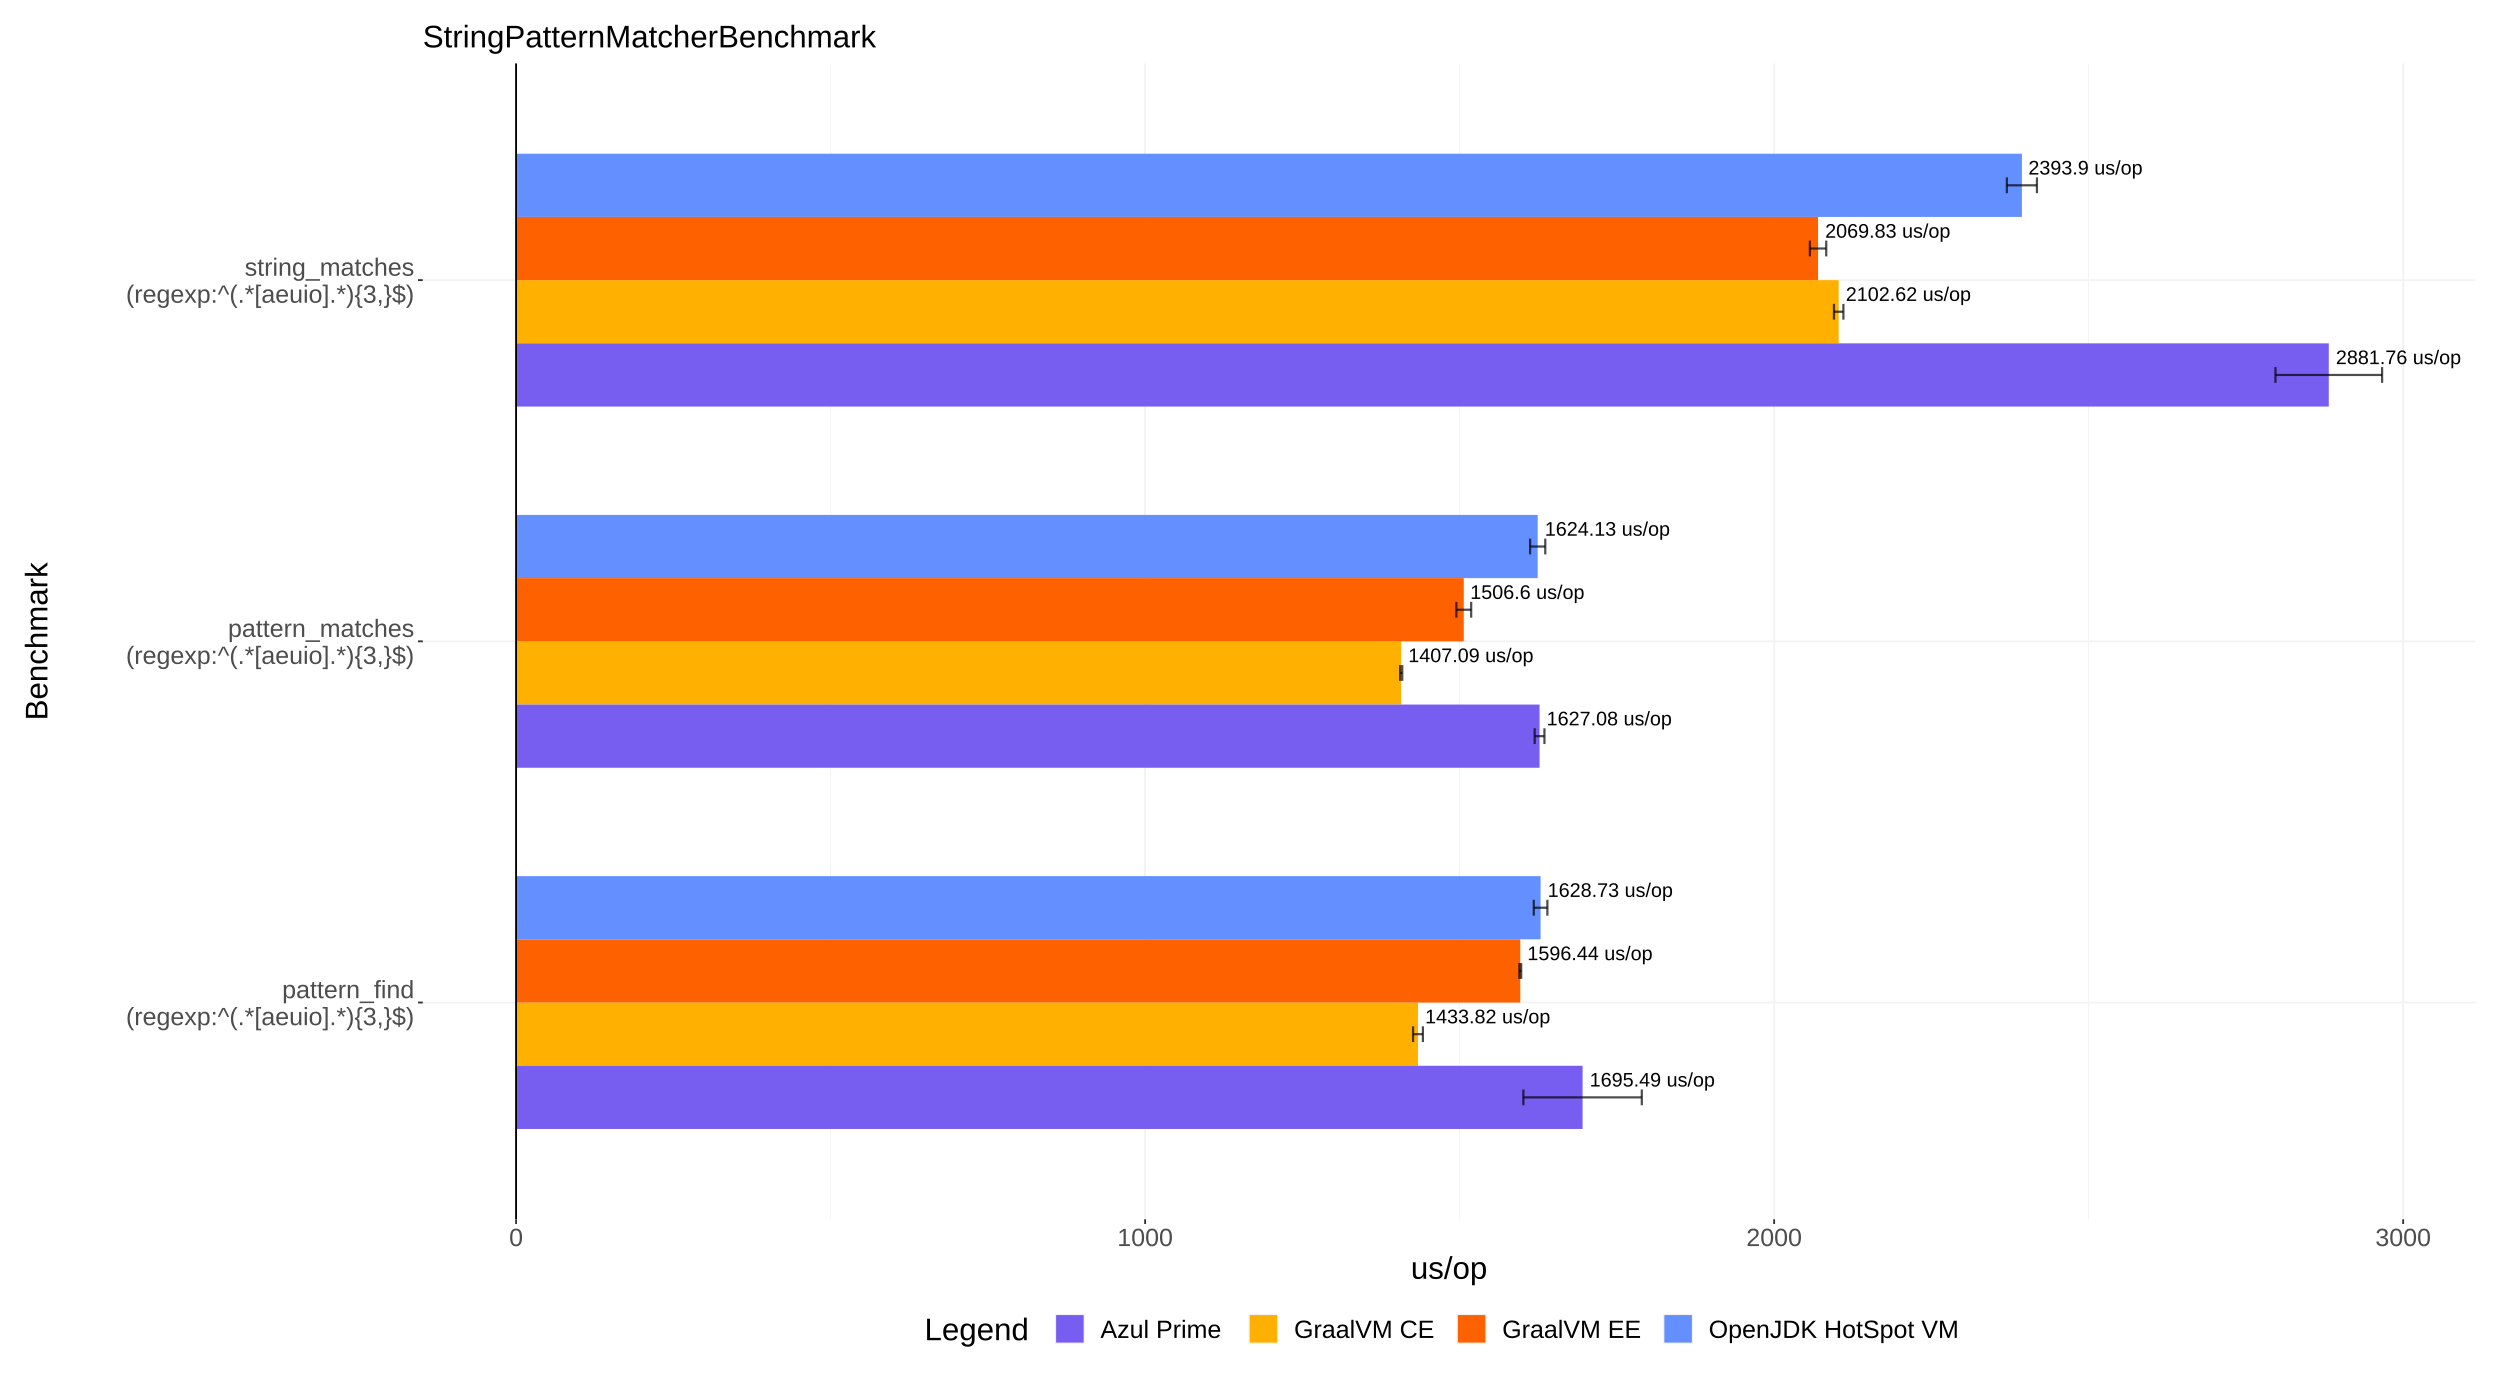
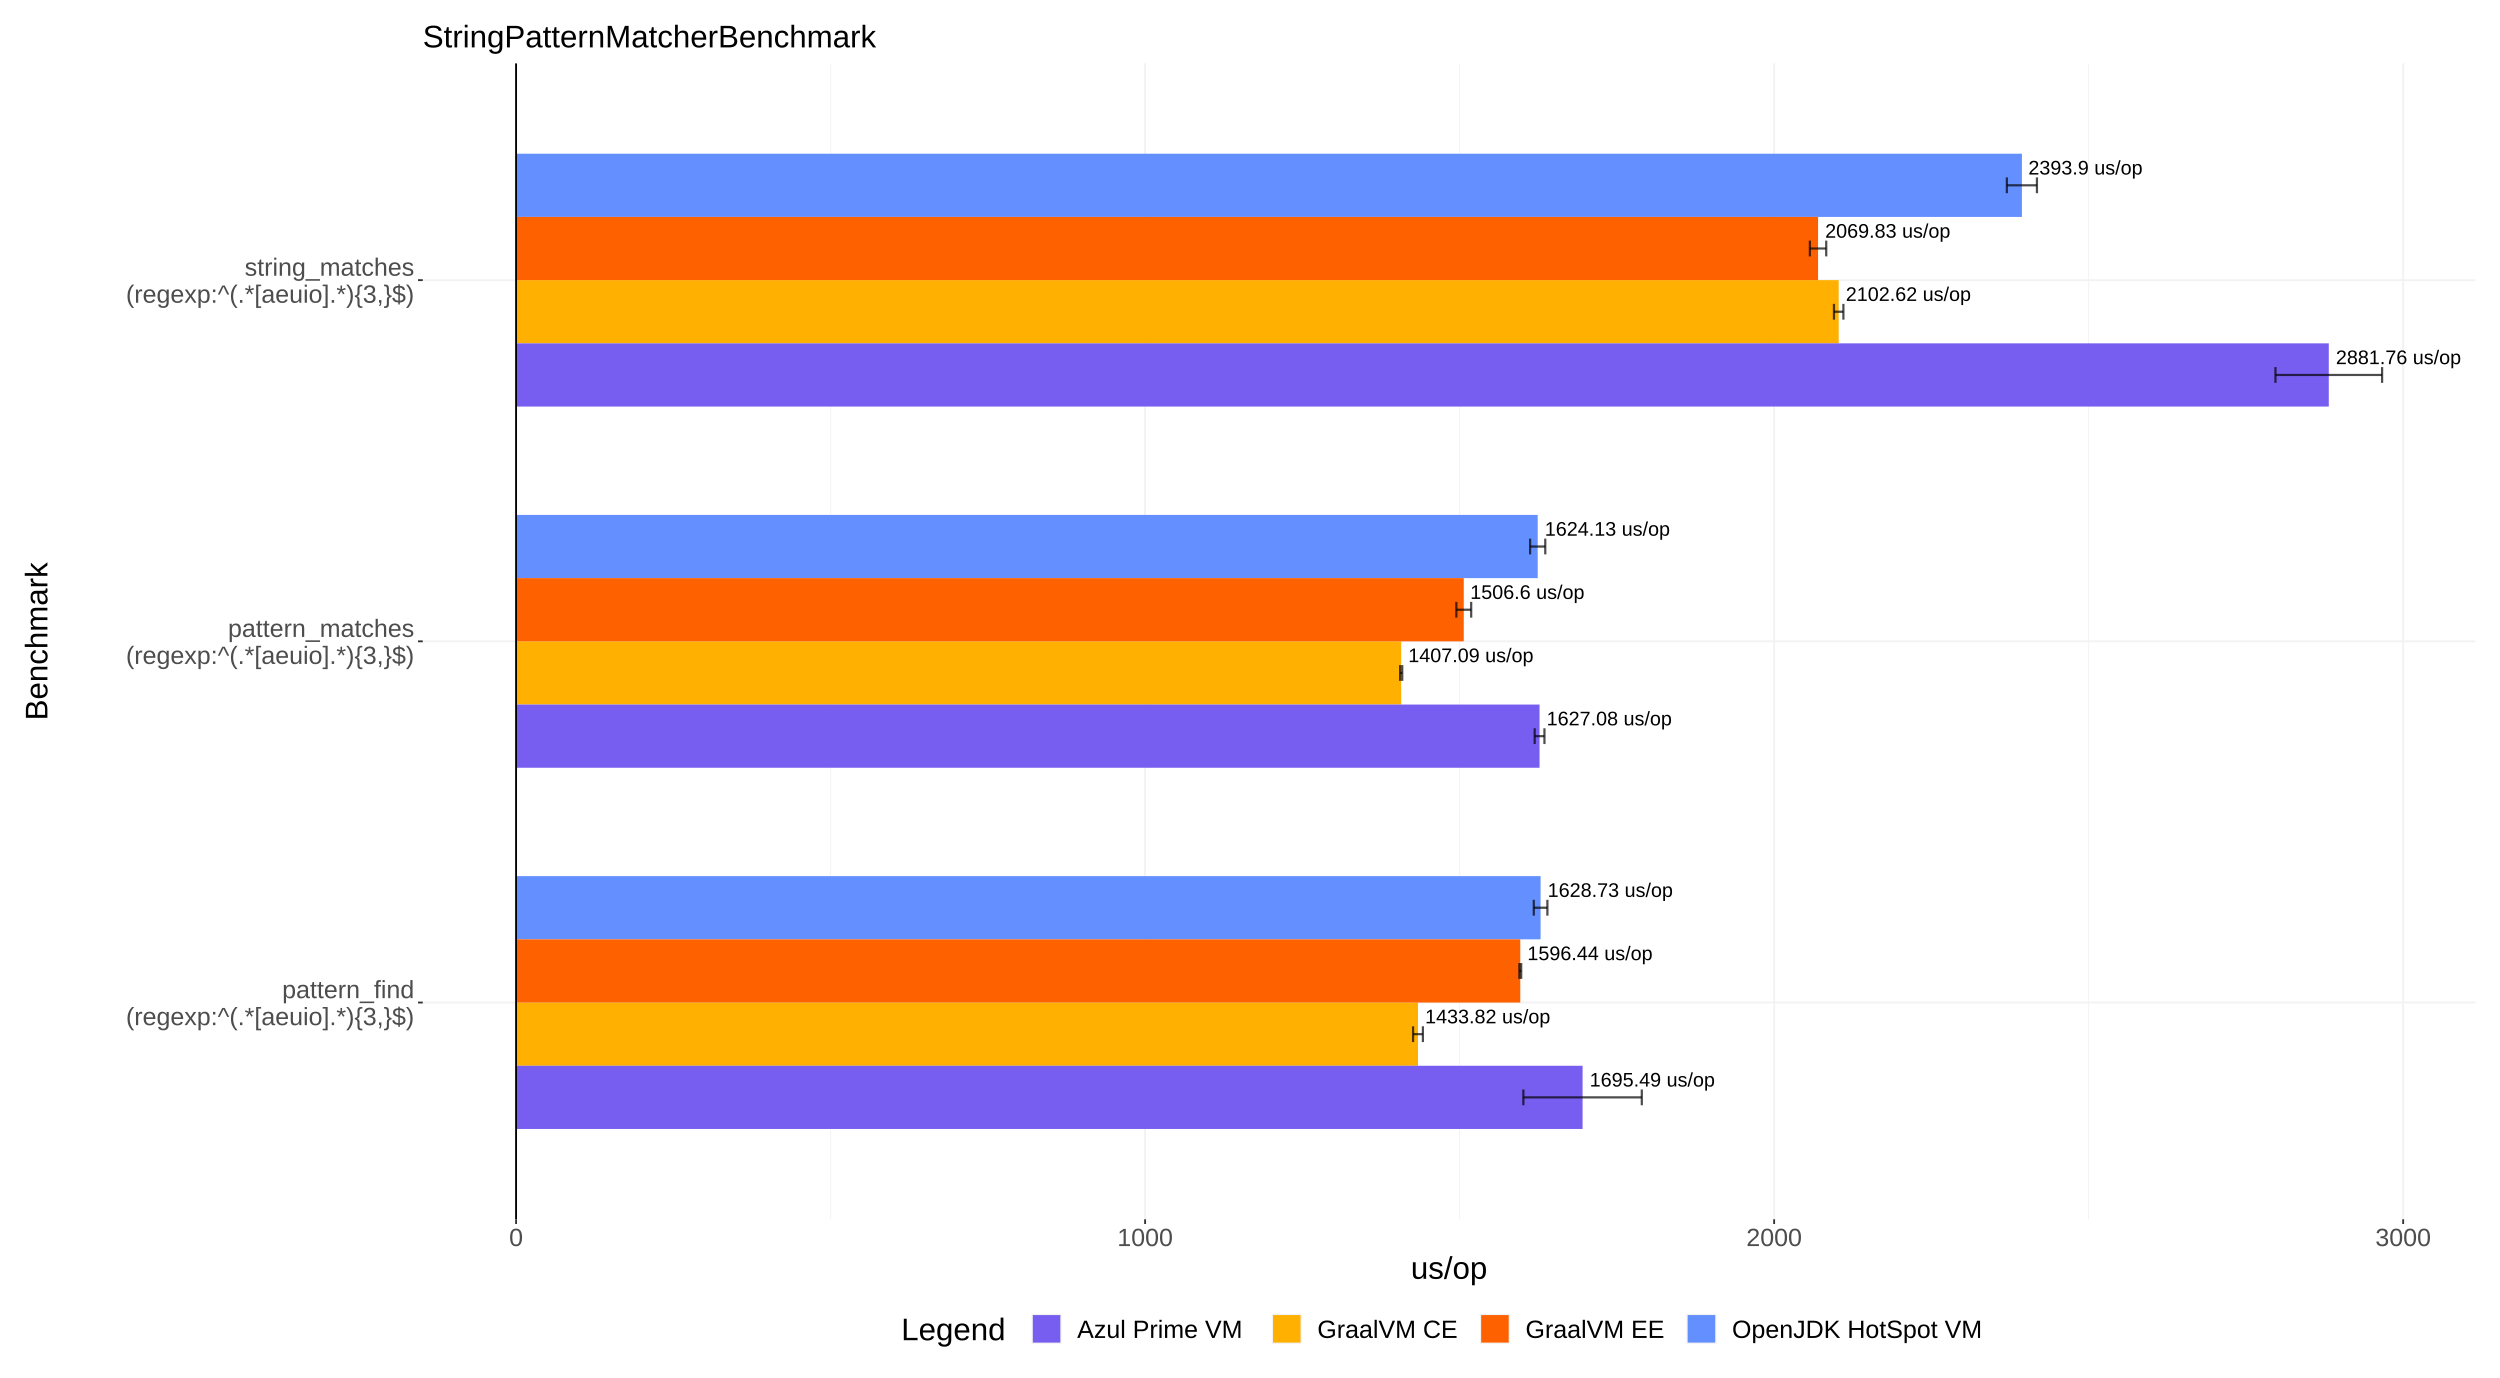
<svg xmlns="http://www.w3.org/2000/svg" class="svglite" width="1440.00pt" height="793.70pt" viewBox="0 0 1440.00 793.70">
  <defs>
    <style type="text/css">
    .svglite line, .svglite polyline, .svglite polygon, .svglite path, .svglite rect, .svglite circle {
      fill: none;
      stroke: #000000;
      stroke-linecap: round;
      stroke-linejoin: round;
      stroke-miterlimit: 10.00;
    }
    .svglite text {
      white-space: pre;
    }
  </style>
  </defs>
  <rect width="100%" height="100%" style="stroke: none; fill: #FFFFFF;" />
  <defs>
    <clipPath id="cpMC4wMHwxNDQwLjAwfDAuMDB8NzkzLjcw">
      <rect x="0.00" y="0.00" width="1440.00" height="793.70" />
    </clipPath>
  </defs>
  <g clip-path="url(#cpMC4wMHwxNDQwLjAwfDAuMDB8NzkzLjcw)">
    <rect x="0.00" y="0.00" width="1440.00" height="793.70" style="stroke-width: 1.07; stroke: #FFFFFF; fill: #FFFFFF;" />
    <rect x="243.52" y="36.52" width="1182.31" height="665.78" style="stroke-width: 1.07; stroke: none;" />
    <polyline points="478.42,702.30 478.42,36.52 " style="stroke-width: 0.53; stroke: #F2F2F2; stroke-linecap: butt;" />
    <polyline points="840.74,702.30 840.74,36.52 " style="stroke-width: 0.53; stroke: #F2F2F2; stroke-linecap: butt;" />
    <polyline points="1203.06,702.30 1203.06,36.52 " style="stroke-width: 0.53; stroke: #F2F2F2; stroke-linecap: butt;" />
    <polyline points="243.52,577.47 1425.83,577.47 " style="stroke-width: 1.07; stroke: #F2F2F2; stroke-linecap: butt;" />
    <polyline points="243.52,369.41 1425.83,369.41 " style="stroke-width: 1.07; stroke: #F2F2F2; stroke-linecap: butt;" />
    <polyline points="243.52,161.36 1425.83,161.36 " style="stroke-width: 1.07; stroke: #F2F2F2; stroke-linecap: butt;" />
    <polyline points="297.26,702.30 297.26,36.52 " style="stroke-width: 1.07; stroke: #F2F2F2; stroke-linecap: butt;" />
    <polyline points="659.58,702.30 659.58,36.52 " style="stroke-width: 1.07; stroke: #F2F2F2; stroke-linecap: butt;" />
    <polyline points="1021.90,702.30 1021.90,36.52 " style="stroke-width: 1.07; stroke: #F2F2F2; stroke-linecap: butt;" />
    <polyline points="1384.22,702.30 1384.22,36.52 " style="stroke-width: 1.07; stroke: #F2F2F2; stroke-linecap: butt;" />
    <rect x="297.26" y="504.65" width="590.12" height="36.41" style="stroke-width: 1.07; stroke: none; stroke-linecap: butt; stroke-linejoin: miter; fill: #648FFF;" />
    <rect x="297.26" y="577.47" width="519.50" height="36.41" style="stroke-width: 1.07; stroke: none; stroke-linecap: butt; stroke-linejoin: miter; fill: #FFB000;" />
    <rect x="297.26" y="541.06" width="578.42" height="36.41" style="stroke-width: 1.07; stroke: none; stroke-linecap: butt; stroke-linejoin: miter; fill: #FE6100;" />
    <rect x="297.26" y="613.88" width="614.31" height="36.41" style="stroke-width: 1.07; stroke: none; stroke-linecap: butt; stroke-linejoin: miter; fill: #785EF0;" />
    <rect x="297.26" y="296.59" width="588.45" height="36.41" style="stroke-width: 1.07; stroke: none; stroke-linecap: butt; stroke-linejoin: miter; fill: #648FFF;" />
    <rect x="297.26" y="369.41" width="509.82" height="36.41" style="stroke-width: 1.07; stroke: none; stroke-linecap: butt; stroke-linejoin: miter; fill: #FFB000;" />
    <rect x="297.26" y="333.00" width="545.87" height="36.41" style="stroke-width: 1.07; stroke: none; stroke-linecap: butt; stroke-linejoin: miter; fill: #FE6100;" />
    <rect x="297.26" y="405.82" width="589.52" height="36.41" style="stroke-width: 1.07; stroke: none; stroke-linecap: butt; stroke-linejoin: miter; fill: #785EF0;" />
    <rect x="297.26" y="88.54" width="867.36" height="36.41" style="stroke-width: 1.07; stroke: none; stroke-linecap: butt; stroke-linejoin: miter; fill: #648FFF;" />
    <rect x="297.26" y="161.36" width="761.82" height="36.41" style="stroke-width: 1.07; stroke: none; stroke-linecap: butt; stroke-linejoin: miter; fill: #FFB000;" />
    <rect x="297.26" y="124.95" width="749.94" height="36.41" style="stroke-width: 1.07; stroke: none; stroke-linecap: butt; stroke-linejoin: miter; fill: #FE6100;" />
    <rect x="297.26" y="197.77" width="1044.12" height="36.41" style="stroke-width: 1.07; stroke: none; stroke-linecap: butt; stroke-linejoin: miter; fill: #785EF0;" />
    <text x="891.47" y="516.63" style="font-size: 11.38px; font-family: &quot;Liberation Sans&quot;;" textLength="81.79px" lengthAdjust="spacingAndGlyphs">1628.73 us/op</text>
    <text x="820.85" y="589.45" style="font-size: 11.38px; font-family: &quot;Liberation Sans&quot;;" textLength="81.79px" lengthAdjust="spacingAndGlyphs">1433.82 us/op</text>
    <text x="879.77" y="553.04" style="font-size: 11.38px; font-family: &quot;Liberation Sans&quot;;" textLength="81.79px" lengthAdjust="spacingAndGlyphs">1596.44 us/op</text>
    <text x="915.66" y="625.86" style="font-size: 11.38px; font-family: &quot;Liberation Sans&quot;;" textLength="81.79px" lengthAdjust="spacingAndGlyphs">1695.49 us/op</text>
    <text x="889.80" y="308.58" style="font-size: 11.38px; font-family: &quot;Liberation Sans&quot;;" textLength="81.79px" lengthAdjust="spacingAndGlyphs">1624.13 us/op</text>
    <text x="811.17" y="381.40" style="font-size: 11.38px; font-family: &quot;Liberation Sans&quot;;" textLength="81.79px" lengthAdjust="spacingAndGlyphs">1407.09 us/op</text>
    <text x="846.86" y="344.99" style="font-size: 11.38px; font-family: &quot;Liberation Sans&quot;;" textLength="74.56px" lengthAdjust="spacingAndGlyphs">1506.6 us/op</text>
    <text x="890.87" y="417.81" style="font-size: 11.38px; font-family: &quot;Liberation Sans&quot;;" textLength="81.79px" lengthAdjust="spacingAndGlyphs">1627.08 us/op</text>
    <text x="1168.34" y="100.52" style="font-size: 11.38px; font-family: &quot;Liberation Sans&quot;;" textLength="74.56px" lengthAdjust="spacingAndGlyphs">2393.9 us/op</text>
    <text x="1063.17" y="173.34" style="font-size: 11.38px; font-family: &quot;Liberation Sans&quot;;" textLength="81.79px" lengthAdjust="spacingAndGlyphs">2102.62 us/op</text>
    <text x="1051.29" y="136.93" style="font-size: 11.38px; font-family: &quot;Liberation Sans&quot;;" textLength="81.79px" lengthAdjust="spacingAndGlyphs">2069.83 us/op</text>
    <text x="1345.47" y="209.75" style="font-size: 11.38px; font-family: &quot;Liberation Sans&quot;;" textLength="81.79px" lengthAdjust="spacingAndGlyphs">2881.76 us/op</text>
    <polyline points="891.30,527.41 891.30,518.30 " style="stroke-width: 1.28; stroke: #000000; stroke-opacity: 0.70; stroke-linecap: butt;" />
    <polyline points="891.30,522.85 883.46,522.85 " style="stroke-width: 1.28; stroke: #000000; stroke-opacity: 0.70; stroke-linecap: butt;" />
    <polyline points="883.46,527.41 883.46,518.30 " style="stroke-width: 1.28; stroke: #000000; stroke-opacity: 0.70; stroke-linecap: butt;" />
    <polyline points="819.59,600.23 819.59,591.12 " style="stroke-width: 1.28; stroke: #000000; stroke-opacity: 0.70; stroke-linecap: butt;" />
    <polyline points="819.59,595.67 813.93,595.67 " style="stroke-width: 1.28; stroke: #000000; stroke-opacity: 0.70; stroke-linecap: butt;" />
    <polyline points="813.93,600.23 813.93,591.12 " style="stroke-width: 1.28; stroke: #000000; stroke-opacity: 0.70; stroke-linecap: butt;" />
    <polyline points="876.21,563.82 876.21,554.71 " style="stroke-width: 1.28; stroke: #000000; stroke-opacity: 0.70; stroke-linecap: butt;" />
    <polyline points="876.21,559.26 875.15,559.26 " style="stroke-width: 1.28; stroke: #000000; stroke-opacity: 0.70; stroke-linecap: butt;" />
    <polyline points="875.15,563.82 875.15,554.71 " style="stroke-width: 1.28; stroke: #000000; stroke-opacity: 0.70; stroke-linecap: butt;" />
    <polyline points="945.68,636.64 945.68,627.53 " style="stroke-width: 1.28; stroke: #000000; stroke-opacity: 0.70; stroke-linecap: butt;" />
    <polyline points="945.68,632.08 877.46,632.08 " style="stroke-width: 1.28; stroke: #000000; stroke-opacity: 0.70; stroke-linecap: butt;" />
    <polyline points="877.46,636.64 877.46,627.53 " style="stroke-width: 1.28; stroke: #000000; stroke-opacity: 0.70; stroke-linecap: butt;" />
    <polyline points="890.08,319.35 890.08,310.25 " style="stroke-width: 1.28; stroke: #000000; stroke-opacity: 0.70; stroke-linecap: butt;" />
    <polyline points="890.08,314.80 881.34,314.80 " style="stroke-width: 1.28; stroke: #000000; stroke-opacity: 0.70; stroke-linecap: butt;" />
    <polyline points="881.34,319.35 881.34,310.25 " style="stroke-width: 1.28; stroke: #000000; stroke-opacity: 0.70; stroke-linecap: butt;" />
    <polyline points="807.69,392.17 807.69,383.07 " style="stroke-width: 1.28; stroke: #000000; stroke-opacity: 0.70; stroke-linecap: butt;" />
    <polyline points="807.69,387.62 806.46,387.62 " style="stroke-width: 1.28; stroke: #000000; stroke-opacity: 0.70; stroke-linecap: butt;" />
    <polyline points="806.46,392.17 806.46,383.07 " style="stroke-width: 1.28; stroke: #000000; stroke-opacity: 0.70; stroke-linecap: butt;" />
    <polyline points="847.40,355.76 847.40,346.66 " style="stroke-width: 1.28; stroke: #000000; stroke-opacity: 0.70; stroke-linecap: butt;" />
    <polyline points="847.40,351.21 838.86,351.21 " style="stroke-width: 1.28; stroke: #000000; stroke-opacity: 0.70; stroke-linecap: butt;" />
    <polyline points="838.86,355.76 838.86,346.66 " style="stroke-width: 1.28; stroke: #000000; stroke-opacity: 0.70; stroke-linecap: butt;" />
    <polyline points="889.60,428.58 889.60,419.48 " style="stroke-width: 1.28; stroke: #000000; stroke-opacity: 0.70; stroke-linecap: butt;" />
    <polyline points="889.60,424.03 883.97,424.03 " style="stroke-width: 1.28; stroke: #000000; stroke-opacity: 0.70; stroke-linecap: butt;" />
    <polyline points="883.97,428.58 883.97,419.48 " style="stroke-width: 1.28; stroke: #000000; stroke-opacity: 0.70; stroke-linecap: butt;" />
    <polyline points="1173.28,111.29 1173.28,102.19 " style="stroke-width: 1.28; stroke: #000000; stroke-opacity: 0.70; stroke-linecap: butt;" />
    <polyline points="1173.28,106.74 1155.95,106.74 " style="stroke-width: 1.28; stroke: #000000; stroke-opacity: 0.70; stroke-linecap: butt;" />
    <polyline points="1155.95,111.29 1155.95,102.19 " style="stroke-width: 1.28; stroke: #000000; stroke-opacity: 0.70; stroke-linecap: butt;" />
    <polyline points="1061.80,184.11 1061.80,175.01 " style="stroke-width: 1.28; stroke: #000000; stroke-opacity: 0.70; stroke-linecap: butt;" />
    <polyline points="1061.80,179.56 1056.36,179.56 " style="stroke-width: 1.28; stroke: #000000; stroke-opacity: 0.70; stroke-linecap: butt;" />
    <polyline points="1056.36,184.11 1056.36,175.01 " style="stroke-width: 1.28; stroke: #000000; stroke-opacity: 0.70; stroke-linecap: butt;" />
    <polyline points="1051.91,147.70 1051.91,138.60 " style="stroke-width: 1.28; stroke: #000000; stroke-opacity: 0.70; stroke-linecap: butt;" />
    <polyline points="1051.91,143.15 1042.49,143.15 " style="stroke-width: 1.28; stroke: #000000; stroke-opacity: 0.70; stroke-linecap: butt;" />
    <polyline points="1042.49,147.70 1042.49,138.60 " style="stroke-width: 1.28; stroke: #000000; stroke-opacity: 0.70; stroke-linecap: butt;" />
    <polyline points="1372.09,220.52 1372.09,211.42 " style="stroke-width: 1.28; stroke: #000000; stroke-opacity: 0.70; stroke-linecap: butt;" />
    <polyline points="1372.09,215.97 1310.67,215.97 " style="stroke-width: 1.28; stroke: #000000; stroke-opacity: 0.70; stroke-linecap: butt;" />
    <polyline points="1310.67,220.52 1310.67,211.42 " style="stroke-width: 1.28; stroke: #000000; stroke-opacity: 0.70; stroke-linecap: butt;" />
    <line x1="297.26" y1="702.30" x2="297.26" y2="36.52" style="stroke-width: 1.07; stroke-linecap: butt;" />
    <text x="238.59" y="574.94" text-anchor="end" style="font-size: 14.40px;fill: #4D4D4D; font-family: &quot;Liberation Sans&quot;;" textLength="87.42px" lengthAdjust="spacingAndGlyphs">pattern_find</text>
    <text x="238.59" y="590.49" text-anchor="end" style="font-size: 14.40px;fill: #4D4D4D; font-family: &quot;Liberation Sans&quot;;" textLength="204.80px" lengthAdjust="spacingAndGlyphs">(regexp:^(.*[aeuio].*){3,}$)</text>
    <text x="238.59" y="366.88" text-anchor="end" style="font-size: 14.40px;fill: #4D4D4D; font-family: &quot;Liberation Sans&quot;;" textLength="121.96px" lengthAdjust="spacingAndGlyphs">pattern_matches</text>
    <text x="238.59" y="382.43" text-anchor="end" style="font-size: 14.40px;fill: #4D4D4D; font-family: &quot;Liberation Sans&quot;;" textLength="204.80px" lengthAdjust="spacingAndGlyphs">(regexp:^(.*[aeuio].*){3,}$)</text>
    <text x="238.59" y="158.83" text-anchor="end" style="font-size: 14.40px;fill: #4D4D4D; font-family: &quot;Liberation Sans&quot;;" textLength="110.38px" lengthAdjust="spacingAndGlyphs">string_matches</text>
    <text x="238.59" y="174.38" text-anchor="end" style="font-size: 14.40px;fill: #4D4D4D; font-family: &quot;Liberation Sans&quot;;" textLength="204.80px" lengthAdjust="spacingAndGlyphs">(regexp:^(.*[aeuio].*){3,}$)</text>
    <polyline points="240.78,577.47 243.52,577.47 " style="stroke-width: 1.07; stroke: #333333; stroke-linecap: butt;" />
    <polyline points="240.78,369.41 243.52,369.41 " style="stroke-width: 1.07; stroke: #333333; stroke-linecap: butt;" />
    <polyline points="240.78,161.36 243.52,161.36 " style="stroke-width: 1.07; stroke: #333333; stroke-linecap: butt;" />
    <polyline points="297.26,705.04 297.26,702.30 " style="stroke-width: 1.07; stroke: #333333; stroke-linecap: butt;" />
    <polyline points="659.58,705.04 659.58,702.30 " style="stroke-width: 1.07; stroke: #333333; stroke-linecap: butt;" />
    <polyline points="1021.90,705.04 1021.90,702.30 " style="stroke-width: 1.07; stroke: #333333; stroke-linecap: butt;" />
    <polyline points="1384.22,705.04 1384.22,702.30 " style="stroke-width: 1.07; stroke: #333333; stroke-linecap: butt;" />
    <text x="297.26" y="717.73" text-anchor="middle" style="font-size: 14.40px;fill: #4D4D4D; font-family: &quot;Liberation Sans&quot;;" textLength="9.16px" lengthAdjust="spacingAndGlyphs">0</text>
    <text x="659.58" y="717.73" text-anchor="middle" style="font-size: 14.40px;fill: #4D4D4D; font-family: &quot;Liberation Sans&quot;;" textLength="36.63px" lengthAdjust="spacingAndGlyphs">1000</text>
    <text x="1021.90" y="717.73" text-anchor="middle" style="font-size: 14.40px;fill: #4D4D4D; font-family: &quot;Liberation Sans&quot;;" textLength="36.63px" lengthAdjust="spacingAndGlyphs">2000</text>
    <text x="1384.22" y="717.73" text-anchor="middle" style="font-size: 14.40px;fill: #4D4D4D; font-family: &quot;Liberation Sans&quot;;" textLength="36.63px" lengthAdjust="spacingAndGlyphs">3000</text>
    <text x="834.67" y="736.59" text-anchor="middle" style="font-size: 18.00px; font-family: &quot;Liberation Sans&quot;;" textLength="49.28px" lengthAdjust="spacingAndGlyphs">us/op</text>
    <text transform="translate(27.30,369.41) rotate(-90)" text-anchor="middle" style="font-size: 18.00px; font-family: &quot;Liberation Sans&quot;;" textLength="102.52px" lengthAdjust="spacingAndGlyphs">Benchmark</text>
-     <rect x="527.05" y="751.29" width="615.25" height="28.24" style="stroke-width: 1.07; stroke: none; fill: #FFFFFF;" />
-     <text x="532.53" y="771.97" style="font-size: 18.00px; font-family: &quot;Liberation Sans&quot;;" textLength="66.12px" lengthAdjust="spacingAndGlyphs">Legend</text>
-     <rect x="607.61" y="756.77" width="17.28" height="17.28" style="stroke-width: 1.07; stroke: none; fill: #F2F2F2;" />
-     <rect x="608.32" y="757.48" width="15.86" height="15.86" style="stroke-width: 1.07; stroke: none; stroke-linecap: butt; stroke-linejoin: miter; fill: #785EF0;" />
-     <rect x="719.12" y="756.77" width="17.28" height="17.28" style="stroke-width: 1.07; stroke: none; fill: #F2F2F2;" />
-     <rect x="719.83" y="757.48" width="15.86" height="15.86" style="stroke-width: 1.07; stroke: none; stroke-linecap: butt; stroke-linejoin: miter; fill: #FFB000;" />
-     <rect x="839.02" y="756.77" width="17.28" height="17.28" style="stroke-width: 1.07; stroke: none; fill: #F2F2F2;" />
-     <rect x="839.73" y="757.48" width="15.86" height="15.86" style="stroke-width: 1.07; stroke: none; stroke-linecap: butt; stroke-linejoin: miter; fill: #FE6100;" />
-     <rect x="957.96" y="756.77" width="17.28" height="17.28" style="stroke-width: 1.07; stroke: none; fill: #F2F2F2;" />
-     <rect x="958.67" y="757.48" width="15.86" height="15.86" style="stroke-width: 1.07; stroke: none; stroke-linecap: butt; stroke-linejoin: miter; fill: #648FFF;" />
-     <text x="633.86" y="770.65" style="font-size: 14.40px; font-family: &quot;Liberation Sans&quot;;" textLength="76.30px" lengthAdjust="spacingAndGlyphs">Azul Prime</text>
-     <text x="745.37" y="770.65" style="font-size: 14.40px; font-family: &quot;Liberation Sans&quot;;" textLength="84.69px" lengthAdjust="spacingAndGlyphs">GraalVM CE</text>
-     <text x="865.27" y="770.65" style="font-size: 14.40px; font-family: &quot;Liberation Sans&quot;;" textLength="83.73px" lengthAdjust="spacingAndGlyphs">GraalVM EE</text>
-     <text x="984.21" y="770.65" style="font-size: 14.40px; font-family: &quot;Liberation Sans&quot;;" textLength="152.61px" lengthAdjust="spacingAndGlyphs">OpenJDK HotSpot VM</text>
+     <rect x="513.63" y="751.29" width="642.09" height="28.24" style="stroke-width: 1.07; stroke: none; fill: #FFFFFF;" />
+     <text x="519.11" y="771.97" style="font-size: 18.00px; font-family: &quot;Liberation Sans&quot;;" textLength="66.12px" lengthAdjust="spacingAndGlyphs">Legend</text>
+     <rect x="594.19" y="756.77" width="17.28" height="17.28" style="stroke-width: 1.07; stroke: none; fill: #F2F2F2;" />
+     <rect x="594.90" y="757.48" width="15.86" height="15.86" style="stroke-width: 1.07; stroke: none; stroke-linecap: butt; stroke-linejoin: miter; fill: #785EF0;" />
+     <rect x="732.54" y="756.77" width="17.28" height="17.28" style="stroke-width: 1.07; stroke: none; fill: #F2F2F2;" />
+     <rect x="733.25" y="757.48" width="15.86" height="15.86" style="stroke-width: 1.07; stroke: none; stroke-linecap: butt; stroke-linejoin: miter; fill: #FFB000;" />
+     <rect x="852.44" y="756.77" width="17.28" height="17.28" style="stroke-width: 1.07; stroke: none; fill: #F2F2F2;" />
+     <rect x="853.15" y="757.48" width="15.86" height="15.86" style="stroke-width: 1.07; stroke: none; stroke-linecap: butt; stroke-linejoin: miter; fill: #FE6100;" />
+     <rect x="971.38" y="756.77" width="17.28" height="17.28" style="stroke-width: 1.07; stroke: none; fill: #F2F2F2;" />
+     <rect x="972.09" y="757.48" width="15.86" height="15.86" style="stroke-width: 1.07; stroke: none; stroke-linecap: butt; stroke-linejoin: miter; fill: #648FFF;" />
+     <text x="620.44" y="770.65" style="font-size: 14.40px; font-family: &quot;Liberation Sans&quot;;" textLength="103.13px" lengthAdjust="spacingAndGlyphs">Azul Prime VM</text>
+     <text x="758.78" y="770.65" style="font-size: 14.40px; font-family: &quot;Liberation Sans&quot;;" textLength="84.69px" lengthAdjust="spacingAndGlyphs">GraalVM CE</text>
+     <text x="878.68" y="770.65" style="font-size: 14.40px; font-family: &quot;Liberation Sans&quot;;" textLength="83.73px" lengthAdjust="spacingAndGlyphs">GraalVM EE</text>
+     <text x="997.63" y="770.65" style="font-size: 14.40px; font-family: &quot;Liberation Sans&quot;;" textLength="152.61px" lengthAdjust="spacingAndGlyphs">OpenJDK HotSpot VM</text>
    <text x="243.52" y="27.30" style="font-size: 18.00px; font-family: &quot;Liberation Sans&quot;;" textLength="294.39px" lengthAdjust="spacingAndGlyphs">StringPatternMatcherBenchmark</text>
  </g>
</svg>
